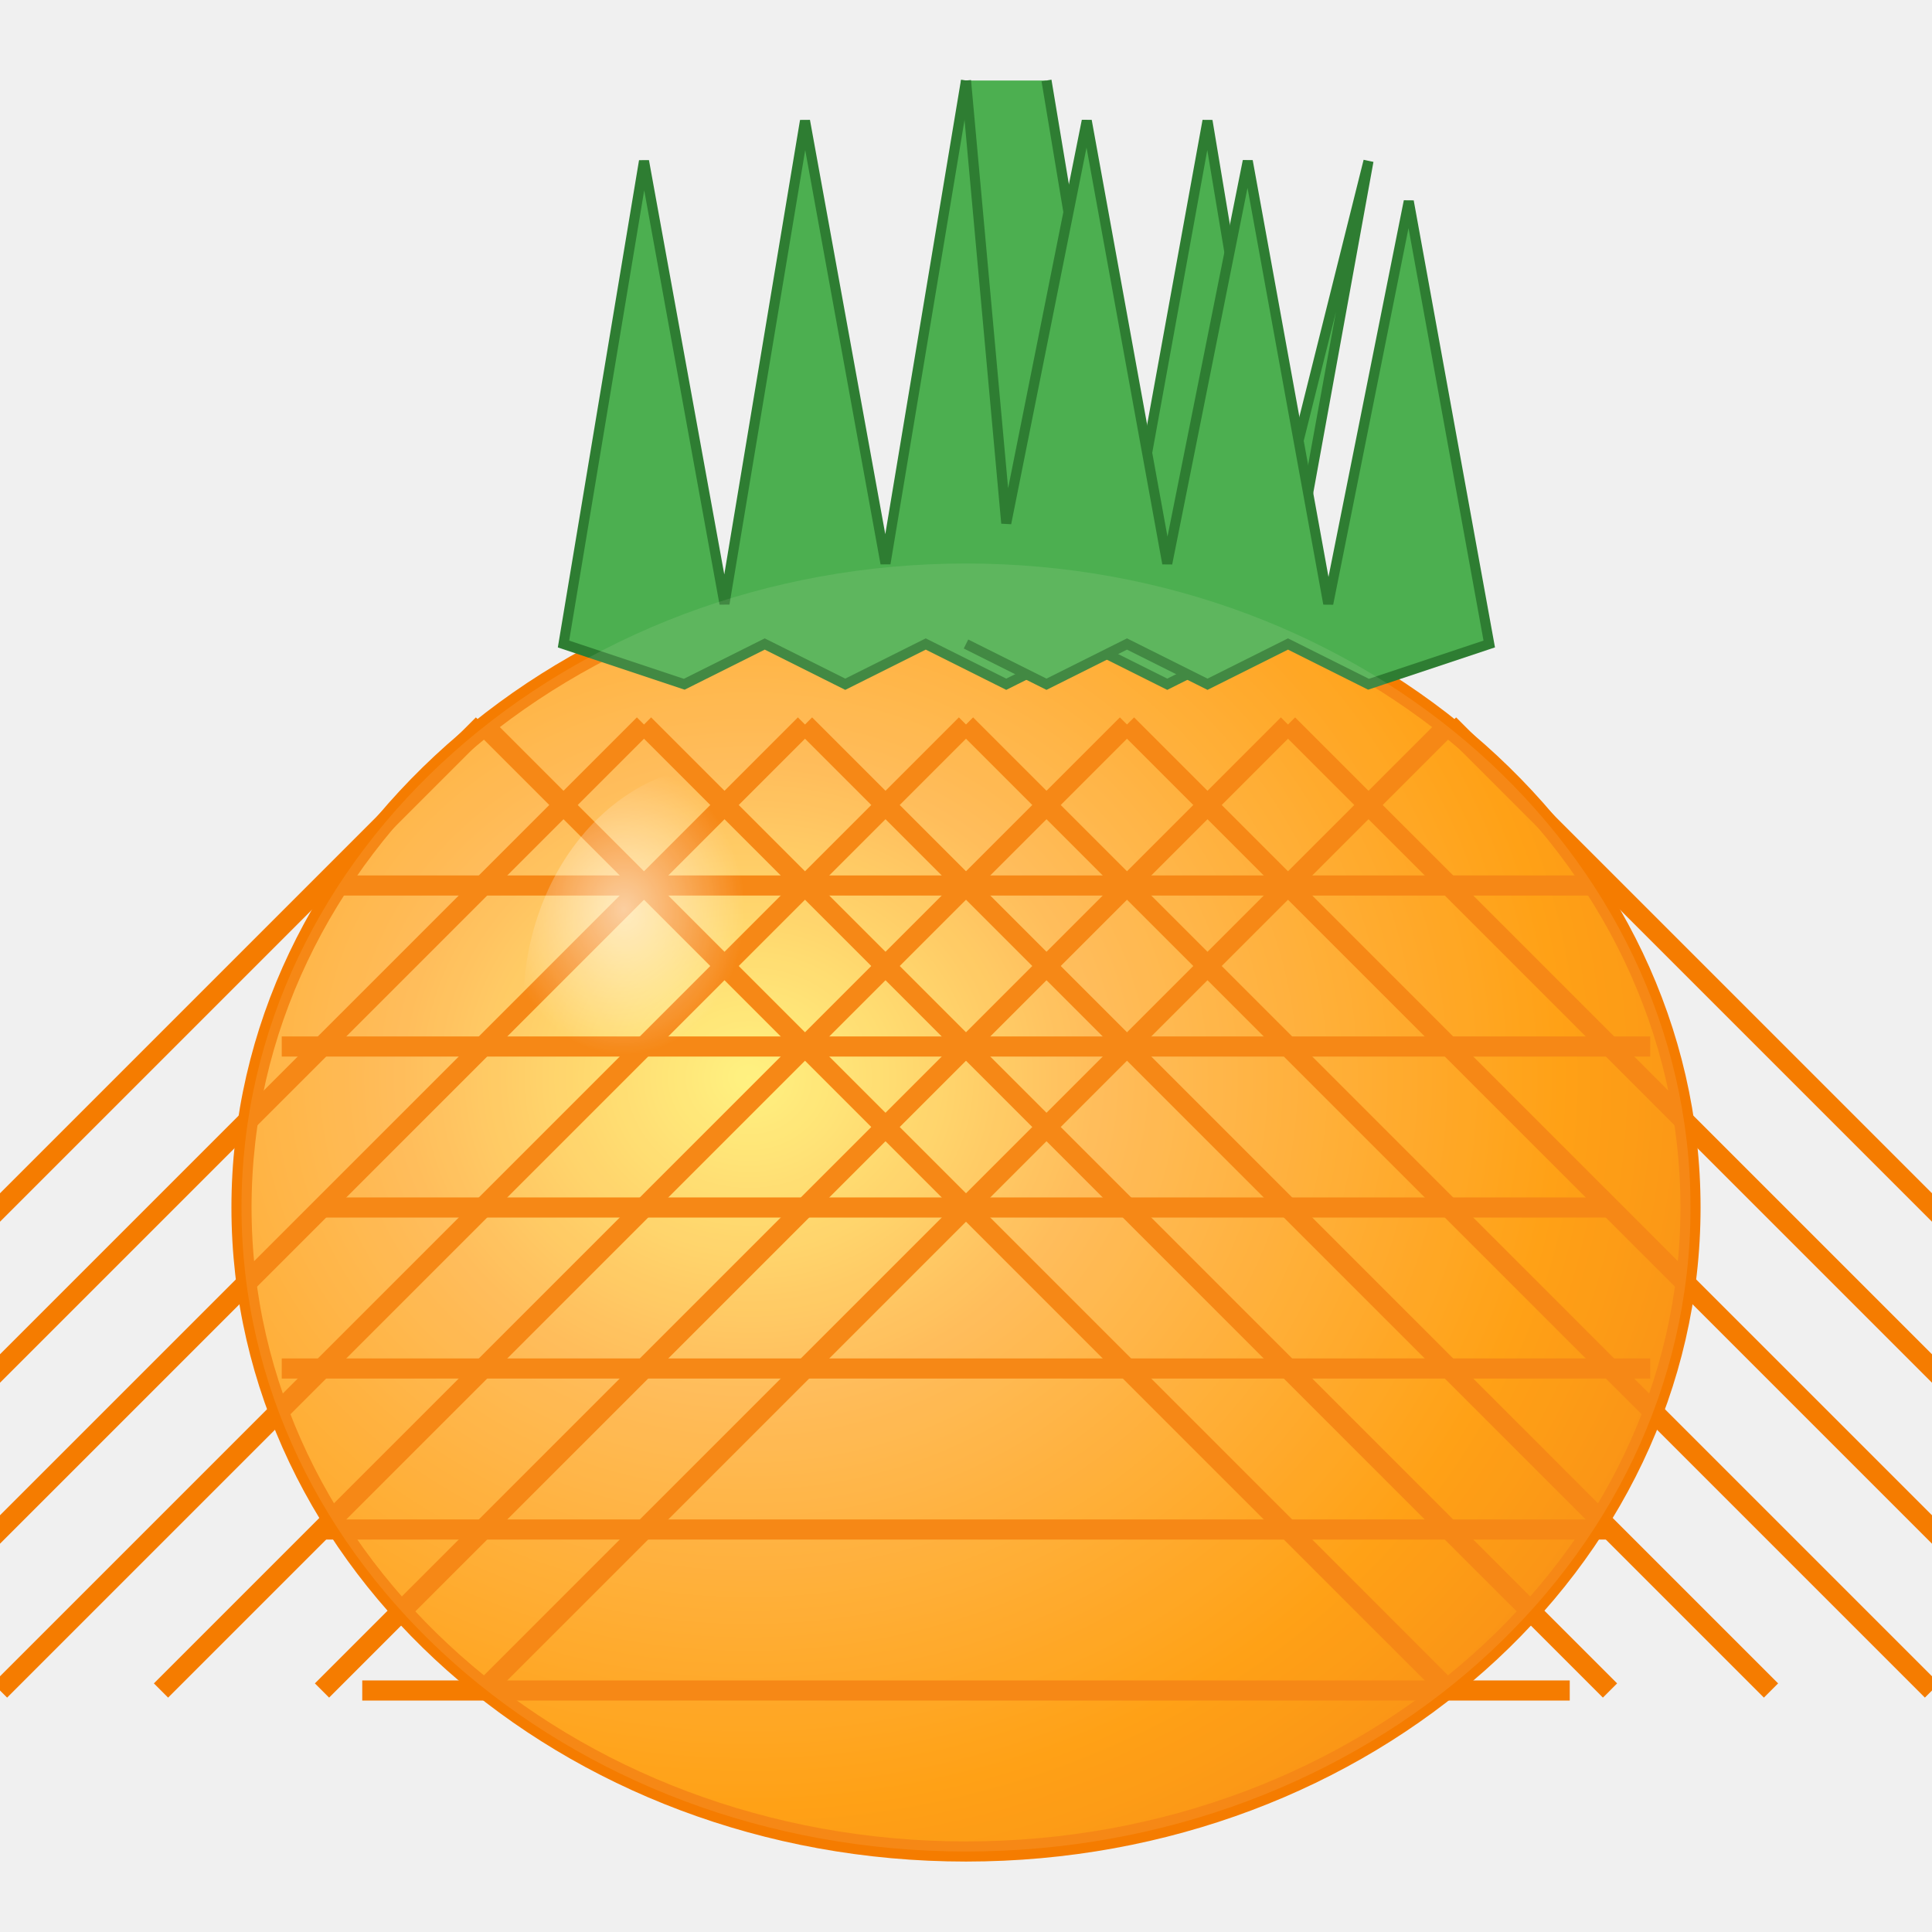
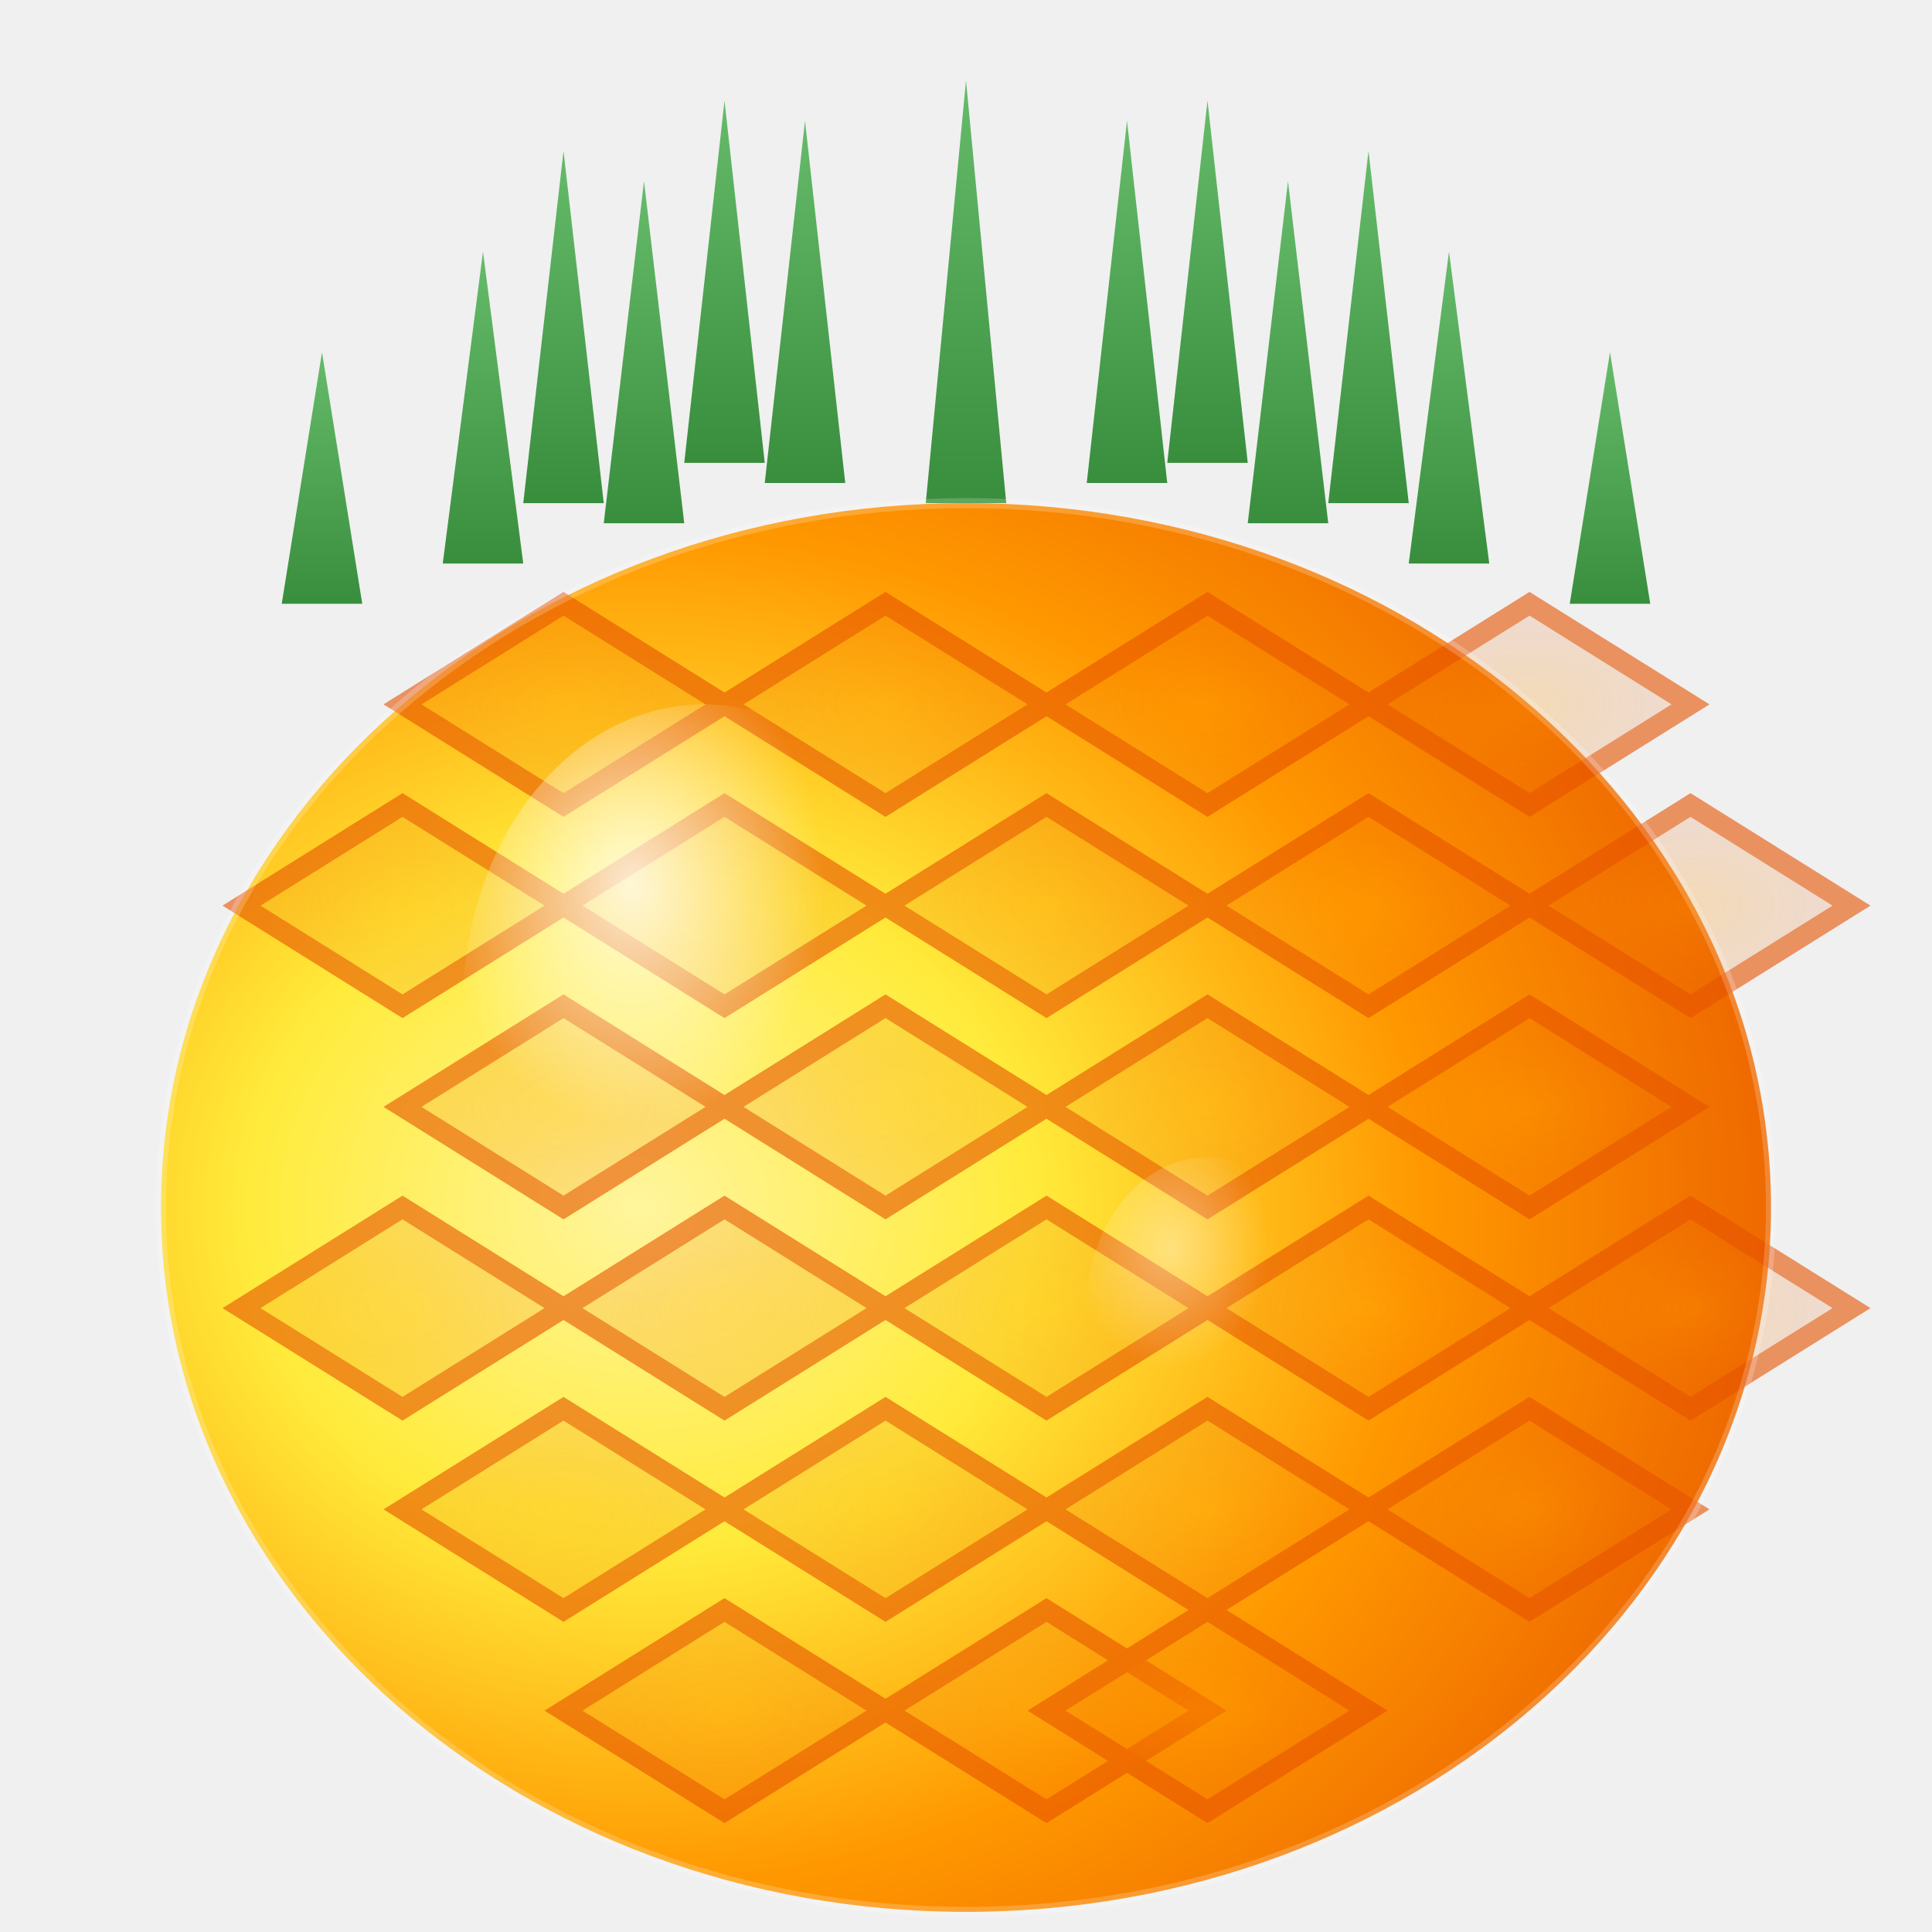
<svg xmlns="http://www.w3.org/2000/svg" width="192" height="192" viewBox="0 0 192 192">
  <defs>
-     <radialGradient id="pineappleGrad" cx="0.35" cy="0.4" r="0.8">
-       <stop offset="0%" stop-color="#FFF176" />
-       <stop offset="30%" stop-color="#FFB74D" />
-       <stop offset="70%" stop-color="#FF9800" />
-       <stop offset="100%" stop-color="#F57C00" />
+     <radialGradient id="pineappleGradient" cx="0.3" cy="0.5" r="0.8">
+       <stop offset="0%" stop-color="#FFF59D" />
+       <stop offset="30%" stop-color="#FFEB3B" />
+       <stop offset="60%" stop-color="#FF9800" />
+       <stop offset="100%" stop-color="#E65100" />
    </radialGradient>
-     <radialGradient id="highlight" cx="0.25" cy="0.3" r="0.3">
-       <stop offset="0%" stop-color="#FFFFFF" stop-opacity="0.6" />
+     <linearGradient id="leafGradient" x1="0%" y1="0%" x2="0%" y2="100%">
+       <stop offset="0%" stop-color="#66BB6A" />
+       <stop offset="100%" stop-color="#388E3C" />
+     </linearGradient>
+     <radialGradient id="pineappleHighlight" cx="0.35" cy="0.3" r="0.4">
+       <stop offset="0%" stop-color="#FFFFFF" stop-opacity="0.8" />
      <stop offset="100%" stop-color="#FFFFFF" stop-opacity="0" />
    </radialGradient>
+     <radialGradient id="textureGradient" cx="0.5" cy="0.5" r="0.5">
+       <stop offset="0%" stop-color="#FF9800" stop-opacity="0.4" />
+       <stop offset="100%" stop-color="#E65100" stop-opacity="0.2" />
+     </radialGradient>
  </defs>
-   <ellipse cx="96" cy="120" rx="72" ry="64" fill="url(#pineappleGrad)" stroke="#F57C00" stroke-width="2" />
-   <g fill="#4CAF50" stroke="#2E7D32" stroke-width="1">
-     <path d="M96 8 L88 56 L80 12 L72 60 L64 16 L56 64 L68 68 L76 64 L84 68 L92 64 L100 68 L108 64 L116 68 L124 64 L136 16 L128 60 L120 12 L112 56 L104 8" />
-     <path d="M96 8 L100 52 L108 12 L116 56 L124 16 L132 60 L140 20 L148 64 L136 68 L128 64 L120 68 L112 64 L104 68 L96 64" />
+   <ellipse cx="96" cy="120" rx="80" ry="70" fill="url(#pineappleGradient)" />
+   <g stroke="#E65100" stroke-width="2" fill="url(#textureGradient)" opacity="0.6">
+     <path d="M40 70 L56 60 L72 70 L56 80 Z" />
+     <path d="M72 70 L88 60 L104 70 L88 80 Z" />
+     <path d="M104 70 L120 60 L136 70 L120 80 Z" />
+     <path d="M136 70 L152 60 L168 70 L152 80 Z" />
+     <path d="M24 90 L40 80 L56 90 L40 100 Z" />
+     <path d="M56 90 L72 80 L88 90 L72 100 Z" />
+     <path d="M88 90 L104 80 L120 90 L104 100 Z" />
+     <path d="M120 90 L136 80 L152 90 L136 100 Z" />
+     <path d="M152 90 L168 80 L184 90 L168 100 Z" />
+     <path d="M40 110 L56 100 L72 110 L56 120 Z" />
+     <path d="M72 110 L88 100 L104 110 L88 120 Z" />
+     <path d="M104 110 L120 100 L136 110 L120 120 Z" />
+     <path d="M136 110 L152 100 L168 110 L152 120 Z" />
+     <path d="M24 130 L40 120 L56 130 L40 140 Z" />
+     <path d="M56 130 L72 120 L88 130 L72 140 Z" />
+     <path d="M88 130 L104 120 L120 130 L104 140 Z" />
+     <path d="M120 130 L136 120 L152 130 L136 140 Z" />
+     <path d="M152 130 L168 120 L184 130 L168 140 Z" />
+     <path d="M40 150 L56 140 L72 150 L56 160 Z" />
+     <path d="M72 150 L88 140 L104 150 L88 160 Z" />
+     <path d="M104 150 L120 140 L136 150 L120 160 Z" />
+     <path d="M136 150 L152 140 L168 150 L152 160 Z" />
+     <path d="M56 170 L72 160 L88 170 L72 180 Z" />
+     <path d="M88 170 L104 160 L120 170 L104 180 Z" />
+     <path d="M104 170 L120 160 L136 170 L120 180 Z" />
  </g>
-   <g stroke="#F57C00" stroke-width="2" fill="none">
-     <path d="M32 88 L160 88" />
-     <path d="M28 104 L164 104" />
-     <path d="M32 120 L160 120" />
-     <path d="M28 136 L164 136" />
-     <path d="M32 152 L160 152" />
-     <path d="M36 168 L156 168" />
-     <path d="M48 72 L144 168" />
-     <path d="M64 72 L160 168" />
-     <path d="M80 72 L176 168" />
-     <path d="M96 72 L192 168" />
-     <path d="M112 72 L208 168" />
-     <path d="M128 72 L224 168" />
-     <path d="M144 72 L240 168" />
-     <path d="M144 72 L48 168" />
-     <path d="M128 72 L32 168" />
-     <path d="M112 72 L16 168" />
-     <path d="M96 72 L0 168" />
-     <path d="M80 72 L-16 168" />
-     <path d="M64 72 L-32 168" />
-     <path d="M48 72 L-48 168" />
+   <g fill="url(#leafGradient)">
+     <path d="M96 8 L92 50 L100 50 Z" />
+     <path d="M80 12 L76 48 L84 48 Z" />
+     <path d="M64 18 L60 52 L68 52 Z" />
+     <path d="M48 25 L44 56 L52 56 Z" />
+     <path d="M32 35 L28 60 L36 60 Z" />
+     <path d="M112 12 L108 48 L116 48 Z" />
+     <path d="M128 18 L124 52 L132 52 Z" />
+     <path d="M144 25 L140 56 L148 56 Z" />
+     <path d="M160 35 L156 60 L164 60 Z" />
+     <path d="M72 10 L68 46 L76 46 Z" />
+     <path d="M120 10 L116 46 L124 46 Z" />
+     <path d="M56 15 L52 50 L60 50 Z" />
+     <path d="M136 15 L132 50 L140 50 Z" />
  </g>
-   <ellipse cx="72" cy="100" rx="20" ry="24" fill="url(#highlight)" />
-   <ellipse cx="96" cy="120" rx="72" ry="64" fill="#FFF8E1" opacity="0.1" />
+   <ellipse cx="70" cy="100" rx="24" ry="30" fill="url(#pineappleHighlight)" />
+   <ellipse cx="120" cy="130" rx="12" ry="15" fill="url(#pineappleHighlight)" opacity="0.5" />
+   <ellipse cx="96" cy="120" rx="80" ry="70" fill="none" stroke="#FFFFFF" stroke-width="1" opacity="0.2" />
</svg>
